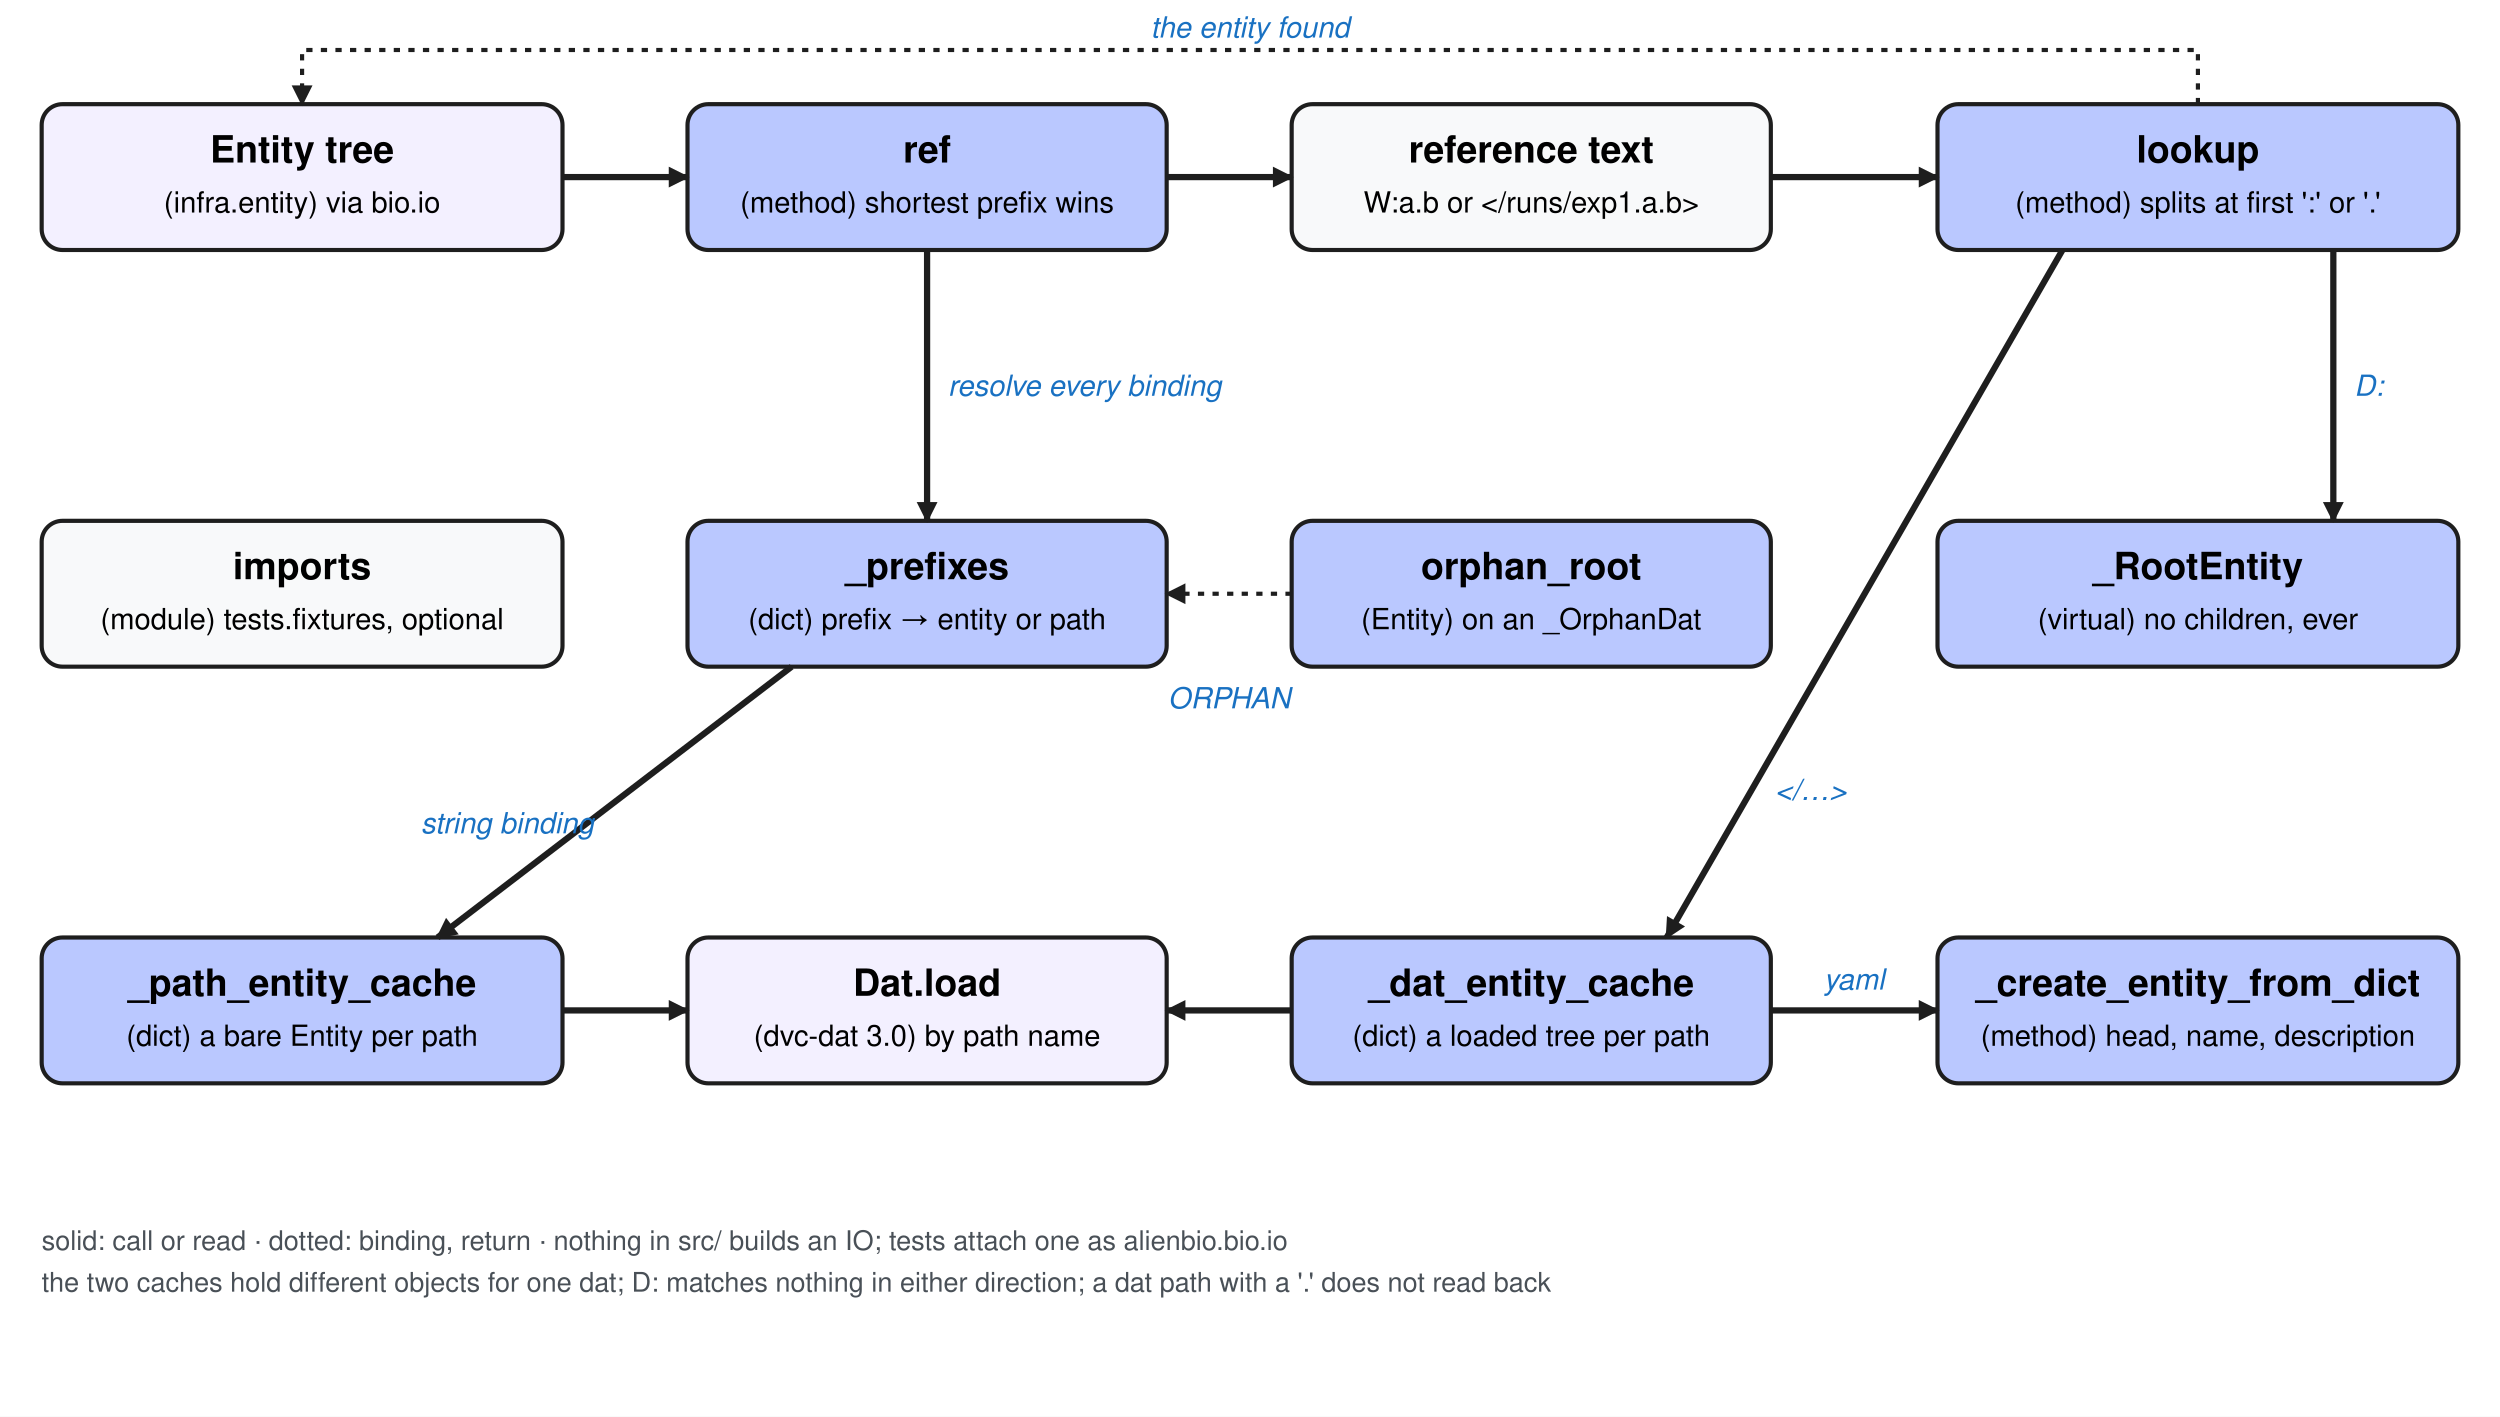
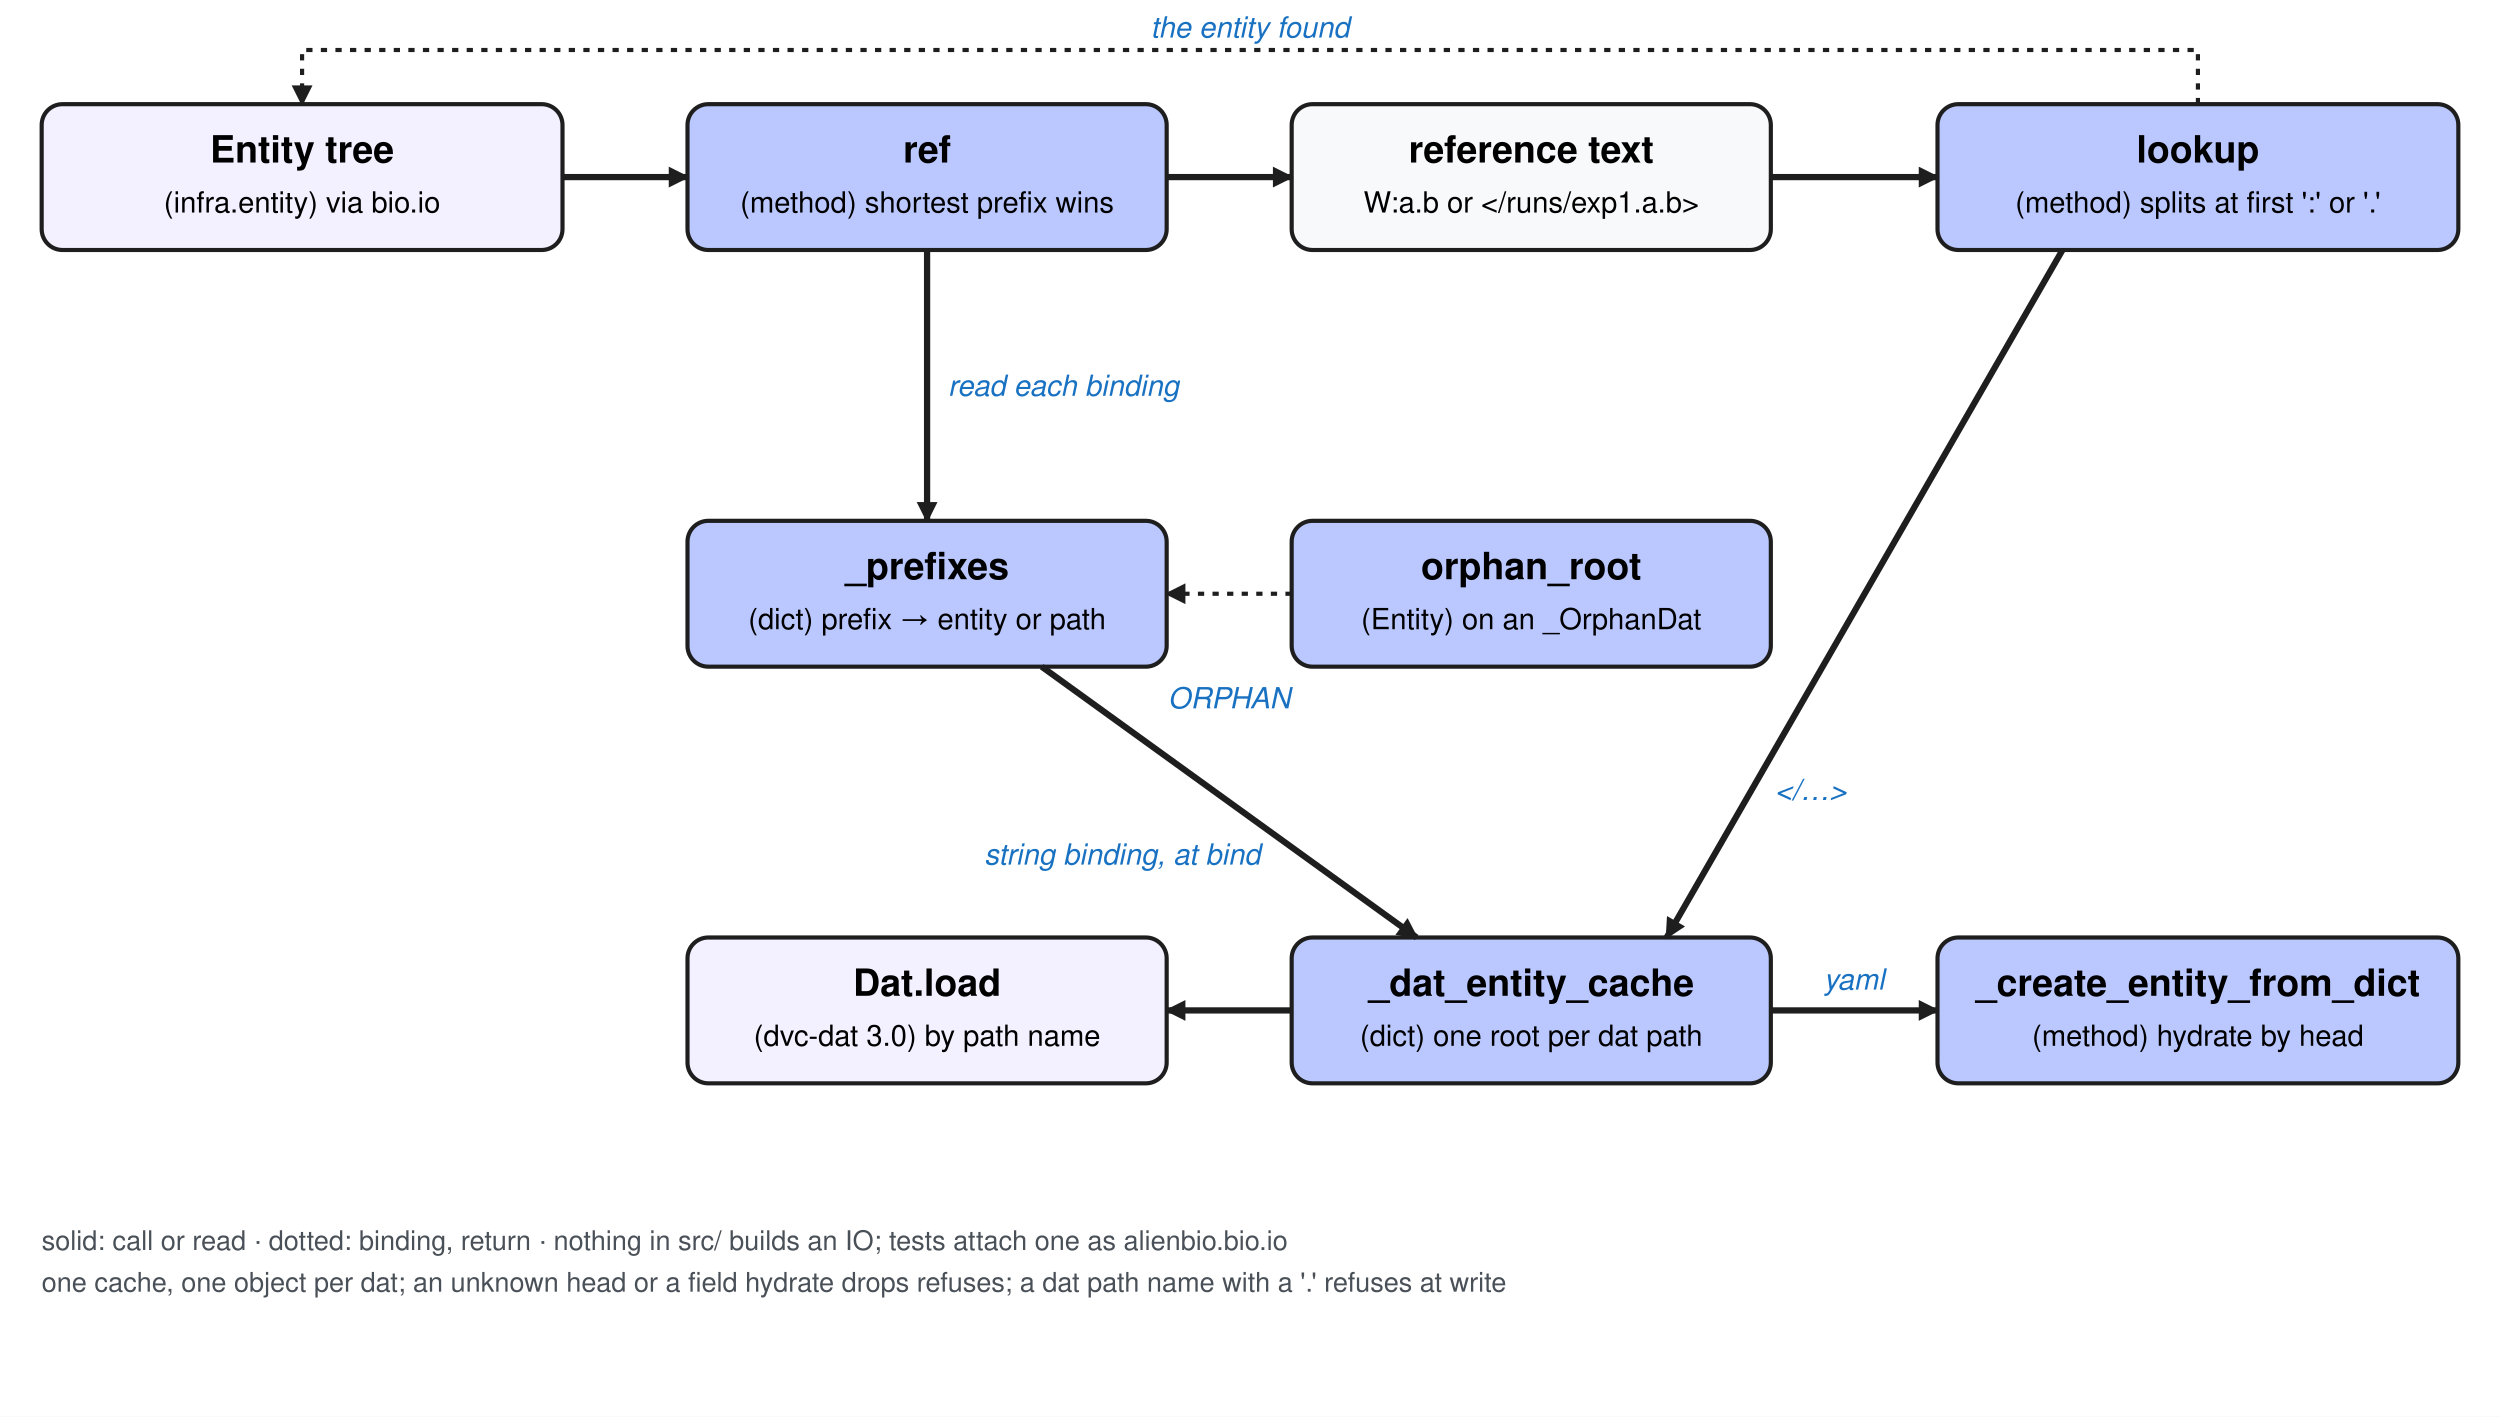
<svg xmlns="http://www.w3.org/2000/svg" width="2400" height="1360" viewBox="0 0 1200 680" font-family="Helvetica, Arial, sans-serif">
  <defs>
    <marker id="arrowhead" viewBox="0 0 10 10" refX="9" refY="5" markerUnits="userSpaceOnUse" markerWidth="10" markerHeight="10" orient="auto-start-reverse">
      <polygon id="arrowhead-shape" points="0,0 10,5 0,10" fill="#1e1e1e" />
    </marker>
  </defs>
  <rect id="bg" x="0" y="0" width="1200" height="680" fill="#ffffff" />
  <g id="n-ent">
    <rect id="n-ent-box" x="20" y="50" width="250" height="70" rx="10" fill="#f3f0ff" stroke="#1e1e1e" stroke-width="2" />
    <text id="n-ent-name" x="145" y="78" font-size="18" font-weight="600" text-anchor="middle">Entity tree</text>
    <text id="n-ent-kind" x="145" y="102" font-size="14" text-anchor="middle">(infra.entity) via bio.io</text>
  </g>
  <g id="n-ref">
    <rect id="n-ref-box" x="330" y="50" width="230" height="70" rx="10" fill="#bac8ff" stroke="#1e1e1e" stroke-width="2" />
    <text id="n-ref-name" x="445" y="78" font-size="18" font-weight="600" text-anchor="middle">ref</text>
    <text id="n-ref-kind" x="445" y="102" font-size="14" text-anchor="middle">(method) shortest prefix wins</text>
  </g>
  <g id="n-text">
    <rect id="n-text-box" x="620" y="50" width="230" height="70" rx="10" fill="#f8f9fa" stroke="#1e1e1e" stroke-width="2" />
    <text id="n-text-name" x="735" y="78" font-size="18" font-weight="600" text-anchor="middle">reference text</text>
    <text id="n-text-kind" x="735" y="102" font-size="14" text-anchor="middle">W:a.b  or  &lt;/runs/exp1.a.b&gt;</text>
  </g>
  <g id="n-lookup">
    <rect id="n-lookup-box" x="930" y="50" width="250" height="70" rx="10" fill="#bac8ff" stroke="#1e1e1e" stroke-width="2" />
    <text id="n-lookup-name" x="1055" y="78" font-size="18" font-weight="600" text-anchor="middle">lookup</text>
    <text id="n-lookup-kind" x="1055" y="102" font-size="14" text-anchor="middle">(method) splits at first ':' or '.'</text>
  </g>
-   <g id="n-imp">
-     <rect id="n-imp-box" x="20" y="250" width="250" height="70" rx="10" fill="#f8f9fa" stroke="#1e1e1e" stroke-width="2" />
-     <text id="n-imp-name" x="145" y="278" font-size="18" font-weight="600" text-anchor="middle">imports</text>
-     <text id="n-imp-kind" x="145" y="302" font-size="14" text-anchor="middle">(module) tests.fixtures, optional</text>
-   </g>
  <g id="n-pre">
    <rect id="n-pre-box" x="330" y="250" width="230" height="70" rx="10" fill="#bac8ff" stroke="#1e1e1e" stroke-width="2" />
    <text id="n-pre-name" x="445" y="278" font-size="18" font-weight="600" text-anchor="middle">_prefixes</text>
    <text id="n-pre-kind" x="445" y="302" font-size="14" text-anchor="middle">(dict) prefix → entity or path</text>
  </g>
  <g id="n-orph">
    <rect id="n-orph-box" x="620" y="250" width="230" height="70" rx="10" fill="#bac8ff" stroke="#1e1e1e" stroke-width="2" />
    <text id="n-orph-name" x="735" y="278" font-size="18" font-weight="600" text-anchor="middle">orphan_root</text>
    <text id="n-orph-kind" x="735" y="302" font-size="14" text-anchor="middle">(Entity) on an _OrphanDat</text>
  </g>
-   <g id="n-root">
-     <rect id="n-root-box" x="930" y="250" width="250" height="70" rx="10" fill="#bac8ff" stroke="#1e1e1e" stroke-width="2" />
-     <text id="n-root-name" x="1055" y="278" font-size="18" font-weight="600" text-anchor="middle">_RootEntity</text>
-     <text id="n-root-kind" x="1055" y="302" font-size="14" text-anchor="middle">(virtual) no children, ever</text>
-   </g>
-   <g id="n-pc">
-     <rect id="n-pc-box" x="20" y="450" width="250" height="70" rx="10" fill="#bac8ff" stroke="#1e1e1e" stroke-width="2" />
-     <text id="n-pc-name" x="145" y="478" font-size="18" font-weight="600" text-anchor="middle">_path_entity_cache</text>
-     <text id="n-pc-kind" x="145" y="502" font-size="14" text-anchor="middle">(dict) a bare Entity per path</text>
-   </g>
  <g id="n-dat">
    <rect id="n-dat-box" x="330" y="450" width="230" height="70" rx="10" fill="#f3f0ff" stroke="#1e1e1e" stroke-width="2" />
    <text id="n-dat-name" x="445" y="478" font-size="18" font-weight="600" text-anchor="middle">Dat.load</text>
    <text id="n-dat-kind" x="445" y="502" font-size="14" text-anchor="middle">(dvc-dat 3.0) by path name</text>
  </g>
  <g id="n-dc">
    <rect id="n-dc-box" x="620" y="450" width="230" height="70" rx="10" fill="#bac8ff" stroke="#1e1e1e" stroke-width="2" />
    <text id="n-dc-name" x="735" y="478" font-size="18" font-weight="600" text-anchor="middle">_dat_entity_cache</text>
-     <text id="n-dc-kind" x="735" y="502" font-size="14" text-anchor="middle">(dict) a loaded tree per path</text>
+     <text id="n-dc-kind" x="735" y="502" font-size="14" text-anchor="middle">(dict) one root per dat path</text>
  </g>
  <g id="n-load">
    <rect id="n-load-box" x="930" y="450" width="250" height="70" rx="10" fill="#bac8ff" stroke="#1e1e1e" stroke-width="2" />
    <text id="n-load-name" x="1055" y="478" font-size="18" font-weight="600" text-anchor="middle">_create_entity_from_dict</text>
-     <text id="n-load-kind" x="1055" y="502" font-size="14" text-anchor="middle">(method) head, name, description</text>
+     <text id="n-load-kind" x="1055" y="502" font-size="14" text-anchor="middle">(method) hydrate by head</text>
  </g>
  <line id="e-ent-ref" x1="270" y1="85" x2="330" y2="85" stroke="#1e1e1e" stroke-width="3" marker-end="url(#arrowhead)" />
  <line id="e-ref-text" x1="560" y1="85" x2="620" y2="85" stroke="#1e1e1e" stroke-width="3" marker-end="url(#arrowhead)" />
  <line id="e-text-lookup" x1="850" y1="85" x2="930" y2="85" stroke="#1e1e1e" stroke-width="3" marker-end="url(#arrowhead)" />
  <polyline id="e-lookup-ent" points="1055,50 1055,24 145,24 145,50" fill="none" stroke="#1e1e1e" stroke-width="2" stroke-dasharray="3 4" marker-end="url(#arrowhead)" />
  <text id="l-lookup-ent" x="600" y="18" font-size="14" fill="#1971c2" font-style="italic" text-anchor="middle">the entity found</text>
  <line id="e-ref-pre" x1="445" y1="120" x2="445" y2="250" stroke="#1e1e1e" stroke-width="3" marker-end="url(#arrowhead)" />
-   <text id="l-ref-pre" x="455" y="190" font-size="14" fill="#1971c2" font-style="italic" text-anchor="start">resolve every binding</text>
-   <line id="e-lookup-root" x1="1120" y1="120" x2="1120" y2="250" stroke="#1e1e1e" stroke-width="3" marker-end="url(#arrowhead)" />
-   <text id="l-lookup-root" x="1130" y="190" font-size="14" fill="#1971c2" font-style="italic" text-anchor="start">D:</text>
+   <text id="l-ref-pre" x="455" y="190" font-size="14" fill="#1971c2" font-style="italic" text-anchor="start">read each binding</text>
  <line id="e-orph-pre" x1="620" y1="285" x2="560" y2="285" stroke="#1e1e1e" stroke-width="2" stroke-dasharray="3 4" marker-end="url(#arrowhead)" />
  <text id="l-orph-pre" x="590" y="340" font-size="14" fill="#1971c2" font-style="italic" text-anchor="middle">ORPHAN</text>
-   <line id="e-pre-pc" x1="380" y1="320" x2="210" y2="450" stroke="#1e1e1e" stroke-width="3" marker-end="url(#arrowhead)" />
-   <text id="l-pre-pc" x="285" y="400" font-size="14" fill="#1971c2" font-style="italic" text-anchor="end">string binding</text>
-   <line id="e-pc-dat" x1="270" y1="485" x2="330" y2="485" stroke="#1e1e1e" stroke-width="3" marker-end="url(#arrowhead)" />
+   <line id="e-pre-dc" x1="500" y1="320" x2="680" y2="450" stroke="#1e1e1e" stroke-width="3" marker-end="url(#arrowhead)" />
+   <text id="l-pre-dc" x="605" y="415" font-size="14" fill="#1971c2" font-style="italic" text-anchor="end">string binding, at bind</text>
  <line id="e-dc-dat" x1="620" y1="485" x2="560" y2="485" stroke="#1e1e1e" stroke-width="3" marker-end="url(#arrowhead)" />
  <line id="e-lookup-dc" x1="990" y1="120" x2="800" y2="450" stroke="#1e1e1e" stroke-width="3" marker-end="url(#arrowhead)" />
  <text id="l-lookup-dc" x="852" y="384" font-size="14" fill="#1971c2" font-style="italic" text-anchor="start">&lt;/…&gt;</text>
  <line id="e-dc-load" x1="850" y1="485" x2="930" y2="485" stroke="#1e1e1e" stroke-width="3" marker-end="url(#arrowhead)" />
  <text id="l-dc-load" x="890" y="475" font-size="14" fill="#1971c2" font-style="italic" text-anchor="middle">yaml</text>
  <text id="t-legend" x="20" y="600" font-size="13" fill="#495057" text-anchor="start" xml:space="preserve">solid: call or read · dotted: binding, return · nothing in src/ builds an IO; tests attach one as alienbio.bio.io</text>
-   <text id="t-legend2" x="20" y="620" font-size="13" fill="#495057" text-anchor="start" xml:space="preserve">the two caches hold different objects for one dat; D: matches nothing in either direction; a dat path with a '.' does not read back</text>
+   <text id="t-legend2" x="20" y="620" font-size="13" fill="#495057" text-anchor="start" xml:space="preserve">one cache, one object per dat; an unknown head or a field hydrate drops refuses; a dat path name with a '.' refuses at write</text>
</svg>
